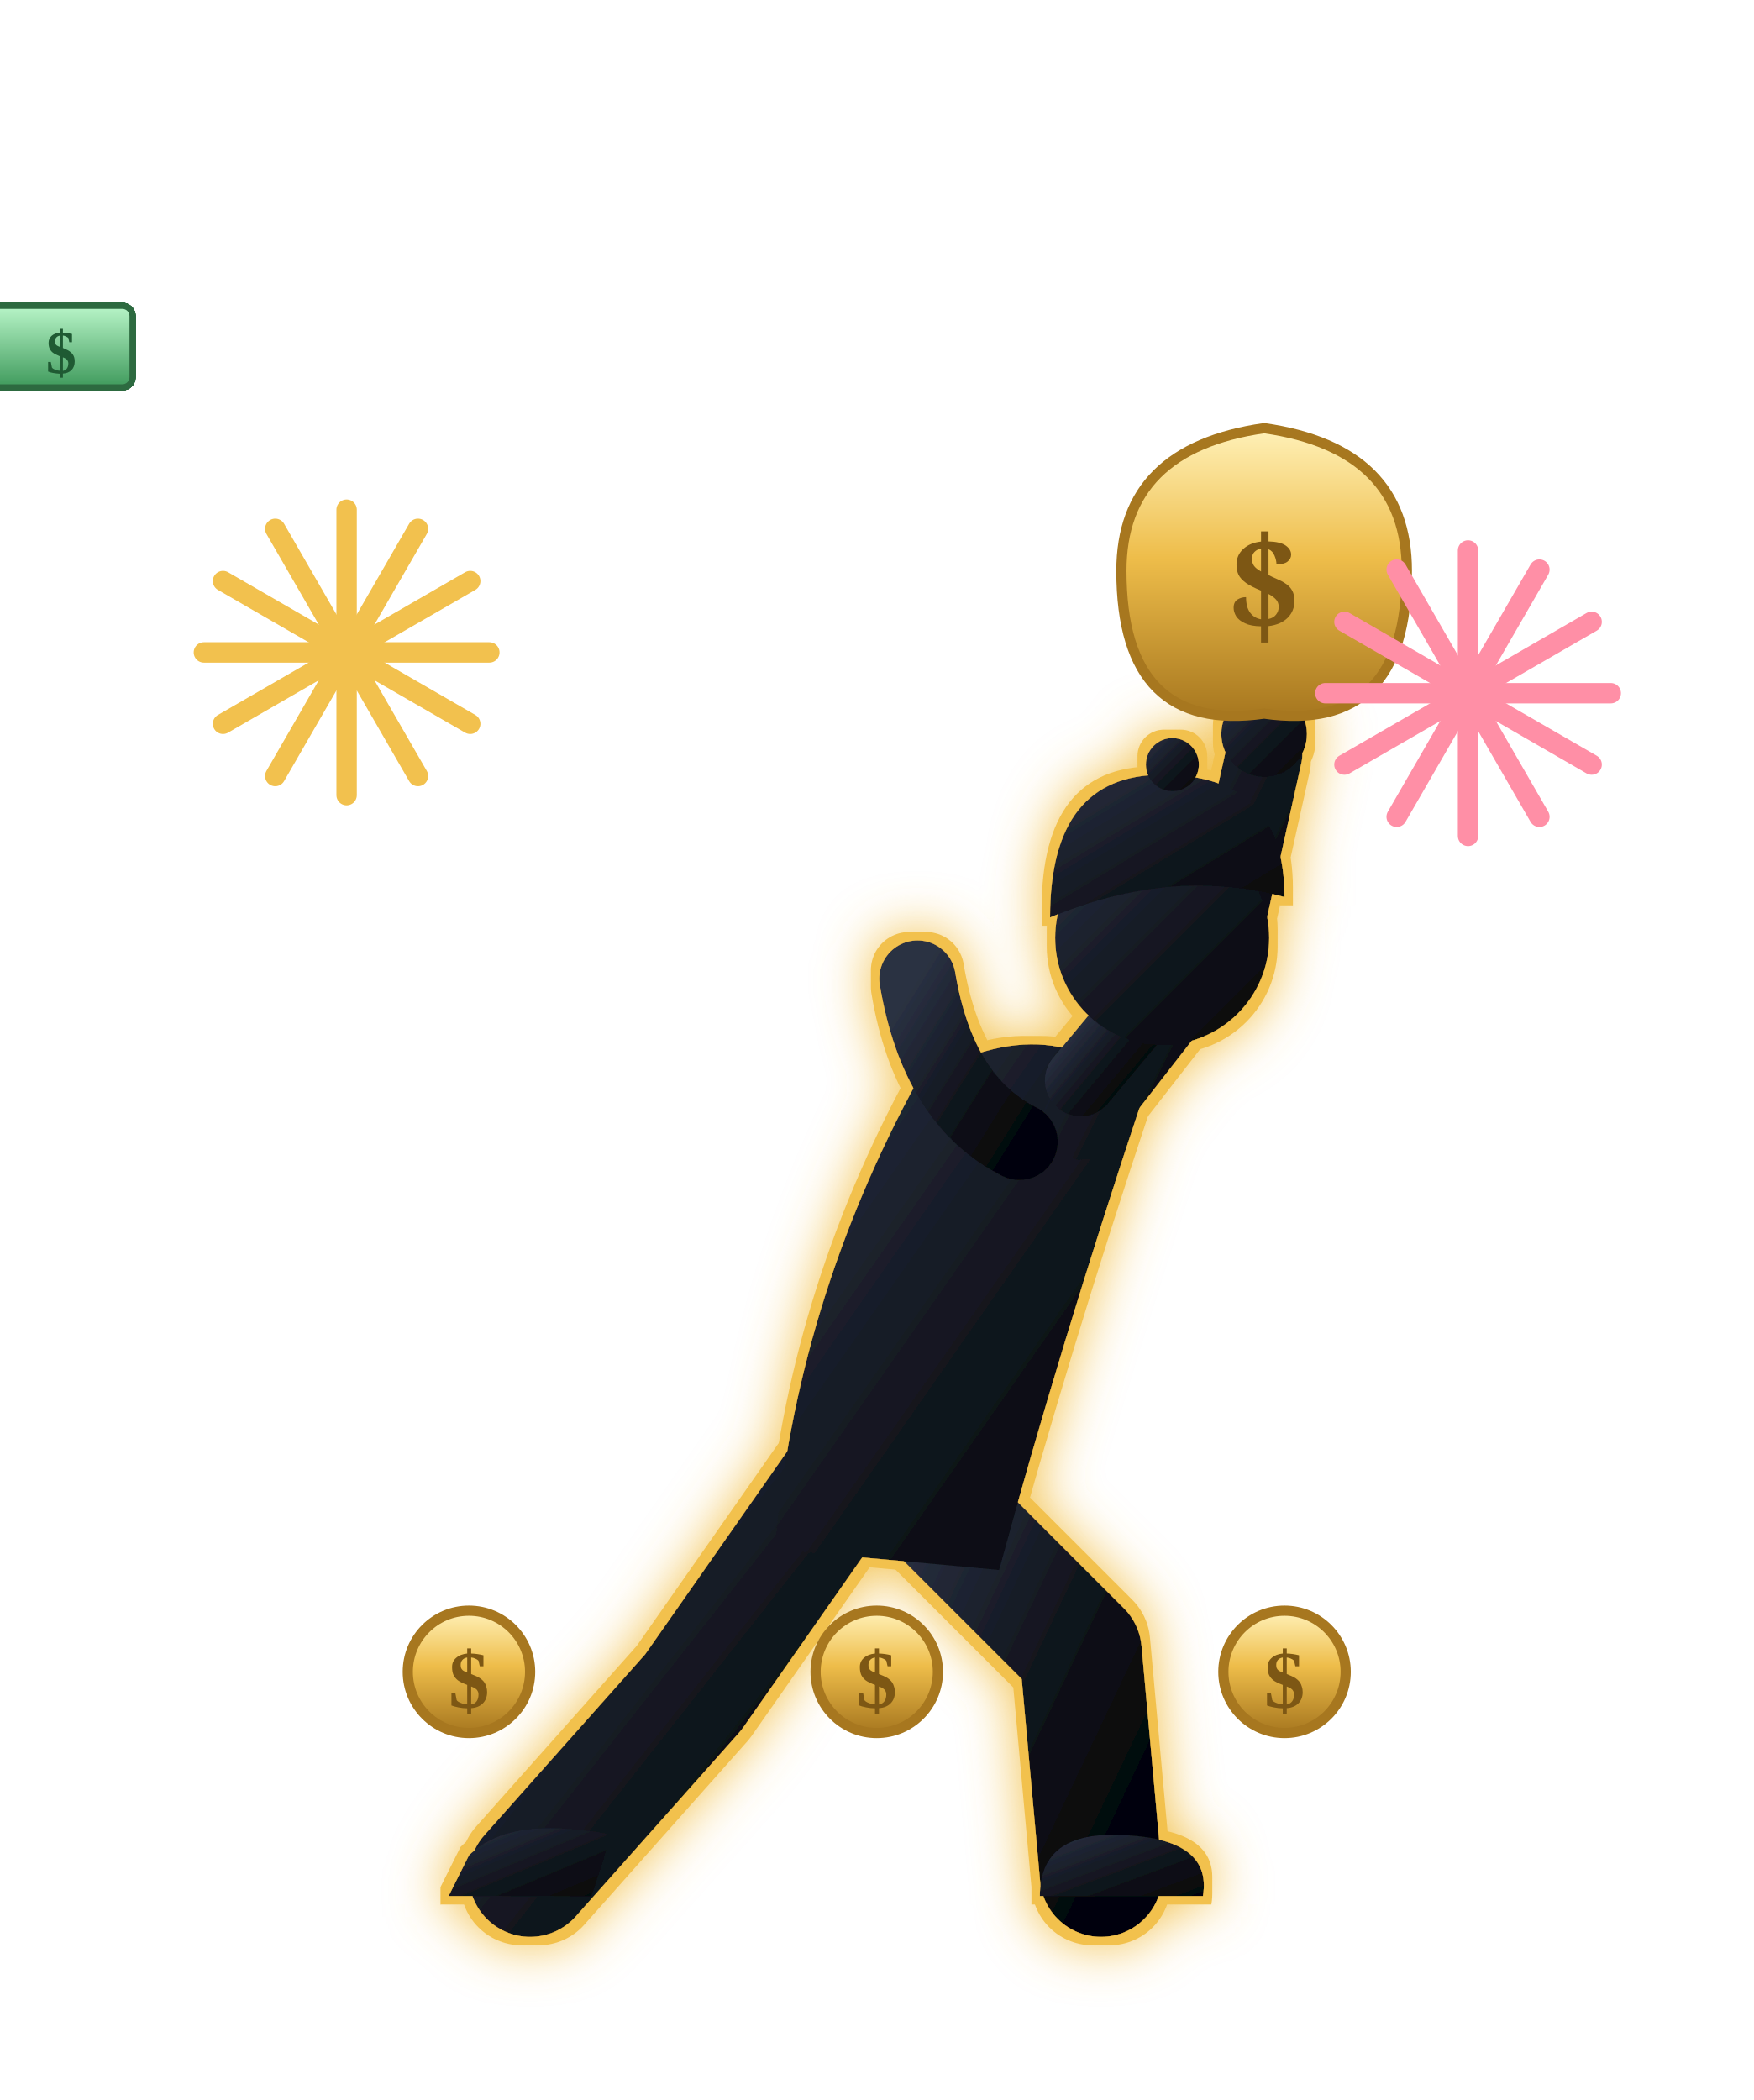
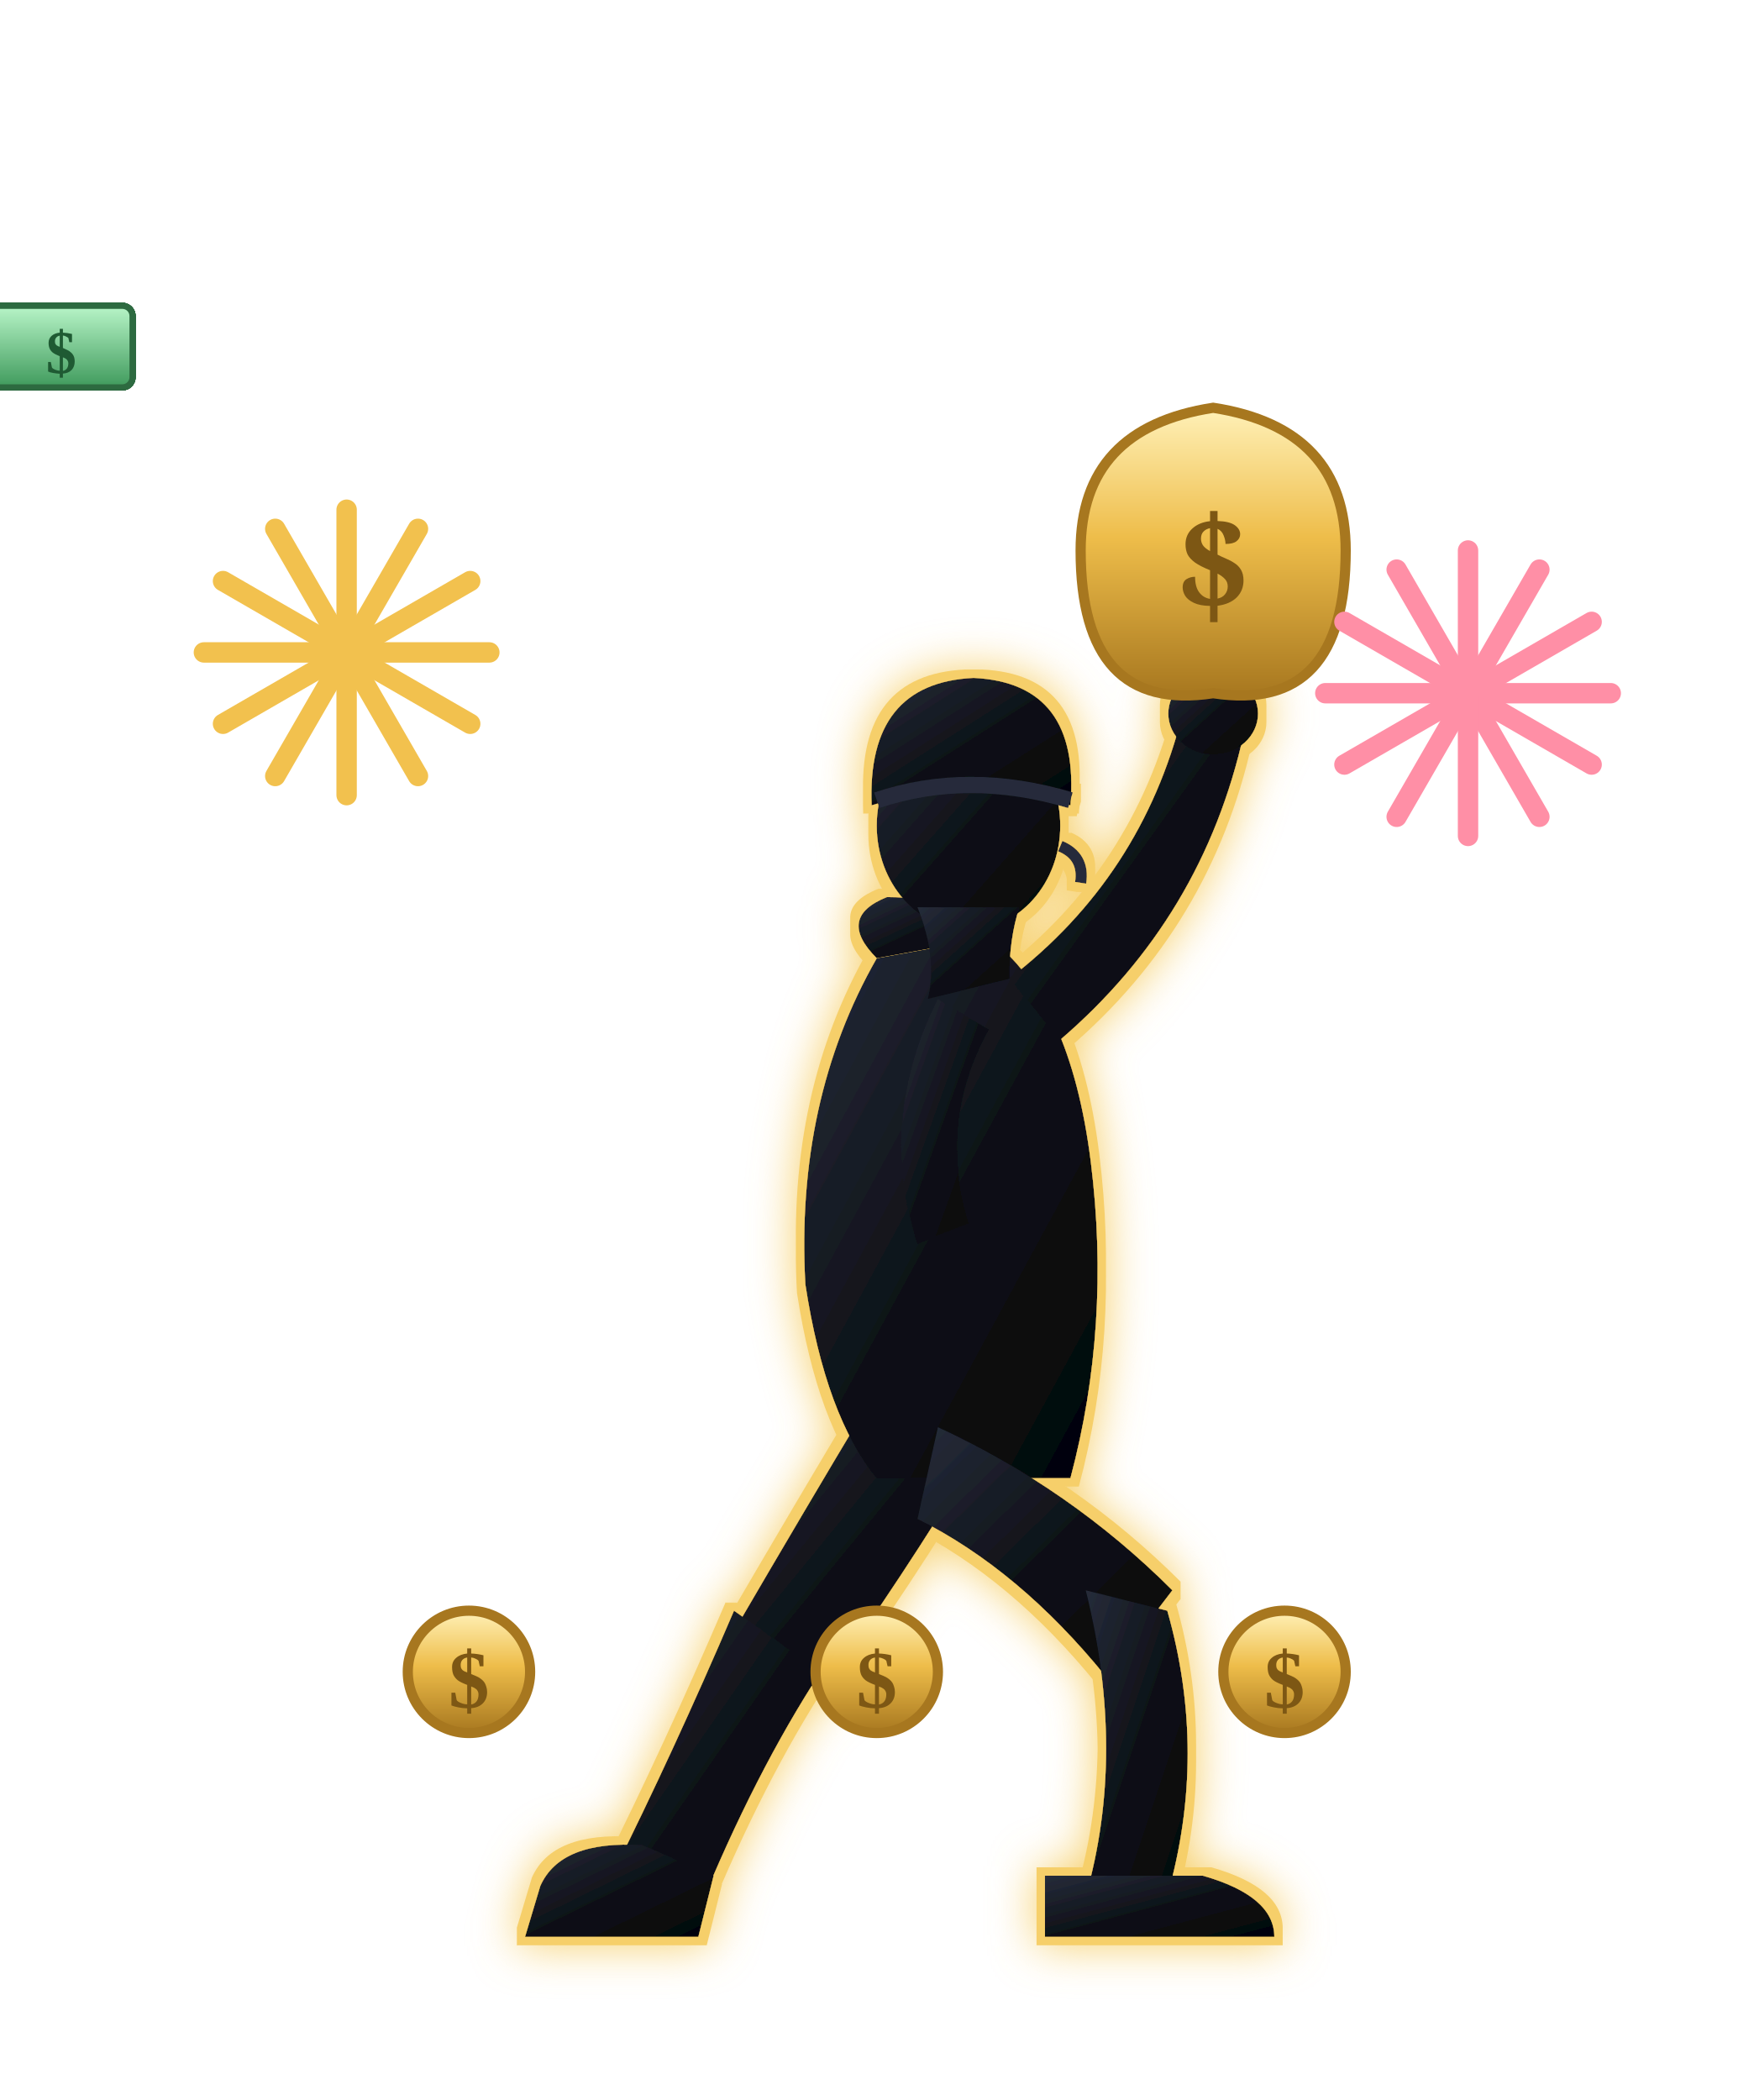
<svg xmlns="http://www.w3.org/2000/svg" viewBox="-6 -34 172 206" width="172" height="206">
  <defs>
    <linearGradient id="skin" x1="0" y1="0" x2="0" y2="1">
      <stop offset="0" stop-color="#fff3ea" />
      <stop offset="1" stop-color="#ffd6c2" />
    </linearGradient>
    <linearGradient id="hairGold" x1="0" y1="0" x2="0" y2="1">
      <stop offset="0" stop-color="#fff0b0" />
      <stop offset=".35" stop-color="#f4c55a" />
      <stop offset="1" stop-color="#b9792a" />
    </linearGradient>
    <linearGradient id="hairSilver" x1="0" y1="0" x2="0" y2="1">
      <stop offset="0" stop-color="#ffffff" />
      <stop offset=".4" stop-color="#cdd3e6" />
      <stop offset="1" stop-color="#6d7391" />
    </linearGradient>
    <linearGradient id="irisG" x1="0" y1="0" x2="0" y2="1">
      <stop offset="0" stop-color="#063d2e" />
      <stop offset=".55" stop-color="#11a77b" />
      <stop offset="1" stop-color="#8ff7d6" />
    </linearGradient>
    <linearGradient id="irisR" x1="0" y1="0" x2="0" y2="1">
      <stop offset="0" stop-color="#4a0712" />
      <stop offset=".55" stop-color="#d42a40" />
      <stop offset="1" stop-color="#ffb0bb" />
    </linearGradient>
    <linearGradient id="jackG" x1="0" y1="0" x2="0" y2="1">
      <stop offset="0" stop-color="#1fd29d" />
      <stop offset=".5" stop-color="#0d8a65" />
      <stop offset="1" stop-color="#064d39" />
    </linearGradient>
    <linearGradient id="jackR" x1="0" y1="0" x2="0" y2="1">
      <stop offset="0" stop-color="#ff5a6e" />
      <stop offset=".5" stop-color="#b8172e" />
      <stop offset="1" stop-color="#5e0815" />
    </linearGradient>
    <linearGradient id="gold" x1="0" y1="0" x2="0" y2="1">
      <stop offset="0" stop-color="#fff1b8" />
      <stop offset=".45" stop-color="#eebd4a" />
      <stop offset="1" stop-color="#a7771f" />
    </linearGradient>
    <linearGradient id="tear" x1="0" y1="0" x2="0" y2="1">
      <stop offset="0" stop-color="#e6f6ff" stop-opacity=".95" />
      <stop offset="1" stop-color="#6cc4ff" stop-opacity=".85" />
    </linearGradient>
    <linearGradient id="cloud" x1="0" y1="0" x2="0" y2="1">
      <stop offset="0" stop-color="#9aa3b8" />
      <stop offset="1" stop-color="#4b5266" />
    </linearGradient>
    <filter id="stk" x="-20%" y="-20%" width="140%" height="140%">
      <feMorphology in="SourceAlpha" operator="dilate" radius="3" result="d" />
      <feFlood flood-color="#e9bf5c" />
      <feComposite in2="d" operator="in" result="gold" />
      <feMorphology in="SourceAlpha" operator="dilate" radius="1.6" result="d2" />
      <feFlood flood-color="#fffaf0" />
      <feComposite in2="d2" operator="in" result="cream" />
      <feGaussianBlur in="d" stdDeviation="3" result="b" />
      <feOffset in="b" dy="3" result="bo" />
      <feFlood flood-color="#000" flood-opacity=".7" />
      <feComposite in2="bo" operator="in" result="sh" />
      <feMerge>
        <feMergeNode in="sh" />
        <feMergeNode in="gold" />
        <feMergeNode in="cream" />
        <feMergeNode in="SourceGraphic" />
      </feMerge>
    </filter>
    <filter id="gray">
      <feColorMatrix type="saturate" values=".12" />
      <feComponentTransfer>
        <feFuncR type="linear" slope=".92" />
        <feFuncG type="linear" slope=".95" />
        <feFuncB type="linear" slope="1.05" />
      </feComponentTransfer>
    </filter>
    <linearGradient id="bill" x1="0" y1="0" x2="0" y2="1">
      <stop offset="0" stop-color="#b8f5c8" />
      <stop offset="1" stop-color="#3f9a5c" />
    </linearGradient>
    <linearGradient id="tea" x1="0" y1="0" x2="0" y2="1">
      <stop offset="0" stop-color="#d9a35b" />
      <stop offset="1" stop-color="#8a5422" />
    </linearGradient>
    <linearGradient id="shade" x1="0" y1="0" x2="1" y2="1">
-       <stop offset="0" stop-color="#2a3142" />
-       <stop offset=".55" stop-color="#11151e" />
-       <stop offset="1" stop-color="#040508" />
+       <stop offset="0" stop-color="#262c3a" />
+       <stop offset=".5" stop-color="#0e1118" />
+       <stop offset="1" stop-color="#030406" />
    </linearGradient>
    <linearGradient id="gold" x1="0" y1="0" x2="0" y2="1">
      <stop offset="0" stop-color="#fff1b8" />
      <stop offset=".45" stop-color="#eebd4a" />
      <stop offset="1" stop-color="#a7771f" />
    </linearGradient>
+     <radialGradient id="backlight" cx=".5" cy=".5" r=".5">
+       <stop offset="0" stop-color="#fff4cf" stop-opacity=".55" />
+       <stop offset="1" stop-color="#fff4cf" stop-opacity="0" />
+     </radialGradient>
    <filter id="rim" x="-25%" y="-25%" width="150%" height="150%">
-       <feMorphology in="SourceAlpha" operator="dilate" radius="1.3" result="d" />
-       <feFlood flood-color="#f2c14e" />
+       <feMorphology in="SourceAlpha" operator="dilate" radius="1" result="d" />
+       <feFlood flood-color="#f6cf6a" />
      <feComposite in2="d" operator="in" result="edge" />
-       <feGaussianBlur in="edge" stdDeviation="2.6" result="glow" />
+       <feGaussianBlur in="edge" stdDeviation="2.2" result="glow" />
      <feMerge>
        <feMergeNode in="glow" />
        <feMergeNode in="edge" />
        <feMergeNode in="SourceGraphic" />
      </feMerge>
    </filter>
    <filter id="rimHot" x="-25%" y="-25%" width="150%" height="150%">
-       <feMorphology in="SourceAlpha" operator="dilate" radius="1.6" result="d" />
+       <feMorphology in="SourceAlpha" operator="dilate" radius="1.4" result="d" />
      <feFlood flood-color="#ff4a2a" />
      <feComposite in2="d" operator="in" result="edge" />
-       <feGaussianBlur in="edge" stdDeviation="3.4" result="glow" />
+       <feGaussianBlur in="edge" stdDeviation="3.2" result="glow" />
      <feMerge>
        <feMergeNode in="glow" />
        <feMergeNode in="glow" />
        <feMergeNode in="edge" />
        <feMergeNode in="SourceGraphic" />
      </feMerge>
    </filter>
  </defs>
  <g>
    <animateTransform attributeName="transform" type="translate" values="12 -14; 22 80; 12 175" dur="1.8s" begin="0.0s" repeatCount="indefinite" />
    <g>
      <animateTransform attributeName="transform" type="rotate" values="0; 180; 360" dur="1.8s" begin="0.0s" repeatCount="indefinite" />
      <rect x="-7" y="-4" width="14" height="8" rx="1" fill="url(#bill)" stroke="#2d6a40" stroke-width=".6" />
      <text x="0" y="2.6" text-anchor="middle" font-size="6" font-weight="900" fill="#1f5a33">$</text>
    </g>
  </g>
  <g>
    <animateTransform attributeName="transform" type="translate" values="27 -14; 17 80; 27 175" dur="2.2s" begin="0.17s" repeatCount="indefinite" />
    <g>
      <animateTransform attributeName="transform" type="rotate" values="0; -180; -360" dur="2.2s" begin="0.17s" repeatCount="indefinite" />
      <rect x="-7" y="-4" width="14" height="8" rx="1" fill="url(#bill)" stroke="#2d6a40" stroke-width=".6" />
      <text x="0" y="2.6" text-anchor="middle" font-size="6" font-weight="900" fill="#1f5a33">$</text>
    </g>
  </g>
  <g>
    <animateTransform attributeName="transform" type="translate" values="42 -14; 52 80; 42 175" dur="2.6s" begin="0.34s" repeatCount="indefinite" />
    <g>
      <animateTransform attributeName="transform" type="rotate" values="0; 180; 360" dur="2.6s" begin="0.34s" repeatCount="indefinite" />
      <rect x="-7" y="-4" width="14" height="8" rx="1" fill="url(#bill)" stroke="#2d6a40" stroke-width=".6" />
      <text x="0" y="2.6" text-anchor="middle" font-size="6" font-weight="900" fill="#1f5a33">$</text>
    </g>
  </g>
  <g>
    <animateTransform attributeName="transform" type="translate" values="57 -14; 47 80; 57 175" dur="1.8s" begin="0.51s" repeatCount="indefinite" />
    <g>
      <animateTransform attributeName="transform" type="rotate" values="0; -180; -360" dur="1.8s" begin="0.51s" repeatCount="indefinite" />
      <rect x="-7" y="-4" width="14" height="8" rx="1" fill="url(#bill)" stroke="#2d6a40" stroke-width=".6" />
      <text x="0" y="2.6" text-anchor="middle" font-size="6" font-weight="900" fill="#1f5a33">$</text>
    </g>
  </g>
  <g>
    <animateTransform attributeName="transform" type="translate" values="72 -14; 82 80; 72 175" dur="2.2s" begin="0.68s" repeatCount="indefinite" />
    <g>
      <animateTransform attributeName="transform" type="rotate" values="0; 180; 360" dur="2.2s" begin="0.68s" repeatCount="indefinite" />
      <rect x="-7" y="-4" width="14" height="8" rx="1" fill="url(#bill)" stroke="#2d6a40" stroke-width=".6" />
      <text x="0" y="2.6" text-anchor="middle" font-size="6" font-weight="900" fill="#1f5a33">$</text>
    </g>
  </g>
  <g>
    <animateTransform attributeName="transform" type="translate" values="87 -14; 77 80; 87 175" dur="2.6s" begin="0.85s" repeatCount="indefinite" />
    <g>
      <animateTransform attributeName="transform" type="rotate" values="0; -180; -360" dur="2.6s" begin="0.85s" repeatCount="indefinite" />
      <rect x="-7" y="-4" width="14" height="8" rx="1" fill="url(#bill)" stroke="#2d6a40" stroke-width=".6" />
      <text x="0" y="2.6" text-anchor="middle" font-size="6" font-weight="900" fill="#1f5a33">$</text>
    </g>
  </g>
  <g>
    <animateTransform attributeName="transform" type="translate" values="102 -14; 112 80; 102 175" dur="1.8s" begin="1.02s" repeatCount="indefinite" />
    <g>
      <animateTransform attributeName="transform" type="rotate" values="0; 180; 360" dur="1.8s" begin="1.02s" repeatCount="indefinite" />
      <rect x="-7" y="-4" width="14" height="8" rx="1" fill="url(#bill)" stroke="#2d6a40" stroke-width=".6" />
      <text x="0" y="2.6" text-anchor="middle" font-size="6" font-weight="900" fill="#1f5a33">$</text>
    </g>
  </g>
  <g>
    <animateTransform attributeName="transform" type="translate" values="117 -14; 107 80; 117 175" dur="2.2s" begin="1.19s" repeatCount="indefinite" />
    <g>
      <animateTransform attributeName="transform" type="rotate" values="0; -180; -360" dur="2.2s" begin="1.19s" repeatCount="indefinite" />
      <rect x="-7" y="-4" width="14" height="8" rx="1" fill="url(#bill)" stroke="#2d6a40" stroke-width=".6" />
      <text x="0" y="2.6" text-anchor="middle" font-size="6" font-weight="900" fill="#1f5a33">$</text>
    </g>
  </g>
  <g>
    <animateTransform attributeName="transform" type="translate" values="132 -14; 142 80; 132 175" dur="2.6s" begin="1.36s" repeatCount="indefinite" />
    <g>
      <animateTransform attributeName="transform" type="rotate" values="0; 180; 360" dur="2.6s" begin="1.36s" repeatCount="indefinite" />
      <rect x="-7" y="-4" width="14" height="8" rx="1" fill="url(#bill)" stroke="#2d6a40" stroke-width=".6" />
      <text x="0" y="2.6" text-anchor="middle" font-size="6" font-weight="900" fill="#1f5a33">$</text>
    </g>
  </g>
  <g>
    <animateTransform attributeName="transform" type="translate" values="147 -14; 137 80; 147 175" dur="1.8s" begin="1.53s" repeatCount="indefinite" />
    <g>
      <animateTransform attributeName="transform" type="rotate" values="0; -180; -360" dur="1.8s" begin="1.53s" repeatCount="indefinite" />
      <rect x="-7" y="-4" width="14" height="8" rx="1" fill="url(#bill)" stroke="#2d6a40" stroke-width=".6" />
      <text x="0" y="2.6" text-anchor="middle" font-size="6" font-weight="900" fill="#1f5a33">$</text>
    </g>
  </g>
  <g filter="url(#rim)">
    <g>
      <animateTransform attributeName="transform" type="translate" values="0 0; 0 -12; 0 0" keyTimes="0;.45;1" dur=".6s" calcMode="spline" keySplines=".2 .7 .4 1; .6 0 .8 .3" repeatCount="indefinite" />
-       <path d="M76 112 L62 132 L46 150" stroke-width="12" stroke="url(#shade)" stroke-linecap="round" stroke-linejoin="round" fill="none" />
-       <path d="M38 152 h14 l2 -6 q-10 -2 -14 2z" fill="url(#shade)" />
-       <path d="M84 112 L100 128 L102 150" stroke-width="12" stroke="url(#shade)" stroke-linecap="round" stroke-linejoin="round" fill="none" />
-       <path d="M96 152 h16 q1 -6 -9 -6 q-7 0 -7 6z" fill="url(#shade)" />
-       <path d="M70 118 Q72 94 84 72 Q98 64 106 74 Q98 98 92 120 Z" fill="url(#shade)" />
-       <path d="M100 76 L114 58 L118 40" stroke-width="7.5" stroke="url(#shade)" stroke-linecap="round" stroke-linejoin="round" fill="none" />
-       <circle cx="118" cy="38" r="4.2" fill="url(#shade)" />
-       <path d="M94 78 Q86 74 84 62" stroke-width="7.5" stroke="url(#shade)" stroke-linecap="round" stroke-linejoin="round" fill="none" />
-       <path d="M100 72 l5 -6" stroke-width="7" stroke="url(#shade)" stroke-linecap="round" stroke-linejoin="round" fill="none" />
-       <circle cx="108" cy="58" r="10.5" fill="url(#shade)" />
-       <path d="M97 56 Q97 42 108 42 Q120 42 120 54 Q109 51 97 56Z" fill="url(#shade)" />
-       <circle cx="109" cy="41" r="2.6" fill="url(#shade)" />
+       <path d="M79 104 Q73 114 66 126 L74.5 132 Q83 120 89 110Z" fill="url(#shade)" />
+       <path d="M66 124 Q60 138 54 150 L62.5 153.5 Q68 140 74.5 130Z" fill="url(#shade)" />
+       <path d="M47 151 Q49 146.5 57 147 L64 150 L62.5 156 L45.5 156Z" fill="url(#shade)" />
+       <path d="M80 60 Q72 74 73 92 Q75 105 80 111 L99 111 Q103 96 101 80 Q99 64 91 58Z" fill="url(#shade)" />
+       <path d="M80 60 Q76 56 81 54 Q88 54 91 58Z" fill="url(#shade)" />
+       <path d="M86 106 Q99 112 109 122 L102.5 130.5 Q94 120 84 115Z" fill="url(#shade)" />
+       <path d="M100.5 122 Q104.5 138 100.5 152 L108.5 152 Q112.5 138 108.5 124Z" fill="url(#shade)" />
+       <path d="M96.5 150 L112 150 Q119 152 119 156 L96.5 156Z" fill="url(#shade)" />
+       <path d="M93 62 Q106 52 110 36 L116 38 Q112 56 98 68Z" fill="url(#shade)" />
+       <ellipse cx="113" cy="36" rx="4.4" ry="4" fill="url(#shade)" />
+       <path d="M86 64 Q80 76 84 88 L89 86 Q86 76 91 67Z" fill="url(#shade)" />
+       <ellipse cx="89" cy="47" rx="9" ry="10.2" fill="url(#shade)" />
+       <path d="M84 55 Q86 60 85 64 L93 62 Q93 58 94 55Z" fill="url(#shade)" />
+       <path d="M79.5 45 Q79 33 89.5 32.5 Q100 33 99 45 Q89 42 79.5 45Z" fill="url(#shade)" />
+       <path d="M80 44.5 Q89 41.5 99 44.5" stroke="#262c3a" stroke-width="1.6" fill="none" />
+       <path d="M98 49 q2.4 1 2 3.6" stroke="#262c3a" stroke-width="1.1" fill="none" />
    </g>
  </g>
  <g>
    <animateTransform attributeName="transform" type="translate" values="0 0; 0 -12; 0 0" keyTimes="0;.45;1" dur=".6s" calcMode="spline" keySplines=".2 .7 .4 1; .6 0 .8 .3" repeatCount="indefinite" />
-     <path d="M118 36 q-14 2 -14 -14 q0 -12 14 -14 q14 2 14 14 q0 16 -14 14z" fill="url(#gold)" stroke="#a7771f" />
-     <text x="118" y="28" text-anchor="middle" font-size="13" font-weight="900" fill="#7d5714" font-family="Georgia, serif">$</text>
+     <path d="M113 34 q-13 2 -13 -14 q0 -12 13 -14 q13 2 13 14 q0 16 -13 14z" fill="url(#gold)" stroke="#a7771f" />
+     <text x="113" y="26" text-anchor="middle" font-size="13" font-weight="900" fill="#7d5714" font-family="Georgia, serif">$</text>
  </g>
  <g>
    <animateTransform attributeName="transform" type="translate" values="0 0; -18 -46; -25.2 -20" dur="1.3s" begin="0.0s" repeatCount="indefinite" />
    <animate attributeName="opacity" values="0;1;1;0" dur="1.3s" begin="0.0s" repeatCount="indefinite" />
    <circle cx="40" cy="130" r="6" fill="url(#gold)" stroke="#a7771f" />
    <text x="40" y="133.5" text-anchor="middle" font-size="8" font-weight="900" fill="#7d5714">$</text>
  </g>
  <g>
    <animateTransform attributeName="transform" type="translate" values="0 0; 4 -46; 5.6 -20" dur="1.3s" begin="0.35s" repeatCount="indefinite" />
    <animate attributeName="opacity" values="0;1;1;0" dur="1.3s" begin="0.35s" repeatCount="indefinite" />
    <circle cx="80" cy="130" r="6" fill="url(#gold)" stroke="#a7771f" />
    <text x="80" y="133.5" text-anchor="middle" font-size="8" font-weight="900" fill="#7d5714">$</text>
  </g>
  <g>
    <animateTransform attributeName="transform" type="translate" values="0 0; 20 -46; 28.0 -20" dur="1.3s" begin="0.7s" repeatCount="indefinite" />
    <animate attributeName="opacity" values="0;1;1;0" dur="1.3s" begin="0.7s" repeatCount="indefinite" />
    <circle cx="120" cy="130" r="6" fill="url(#gold)" stroke="#a7771f" />
    <text x="120" y="133.5" text-anchor="middle" font-size="8" font-weight="900" fill="#7d5714">$</text>
  </g>
  <g transform="translate(28 30)">
    <g>
      <path d="M0 0 L0 -14" transform="rotate(0)" stroke="#f2c14e" stroke-width="2" stroke-linecap="round" />
      <path d="M0 0 L0 -14" transform="rotate(30)" stroke="#f2c14e" stroke-width="2" stroke-linecap="round" />
      <path d="M0 0 L0 -14" transform="rotate(60)" stroke="#f2c14e" stroke-width="2" stroke-linecap="round" />
      <path d="M0 0 L0 -14" transform="rotate(90)" stroke="#f2c14e" stroke-width="2" stroke-linecap="round" />
      <path d="M0 0 L0 -14" transform="rotate(120)" stroke="#f2c14e" stroke-width="2" stroke-linecap="round" />
      <path d="M0 0 L0 -14" transform="rotate(150)" stroke="#f2c14e" stroke-width="2" stroke-linecap="round" />
      <path d="M0 0 L0 -14" transform="rotate(180)" stroke="#f2c14e" stroke-width="2" stroke-linecap="round" />
      <path d="M0 0 L0 -14" transform="rotate(210)" stroke="#f2c14e" stroke-width="2" stroke-linecap="round" />
      <path d="M0 0 L0 -14" transform="rotate(240)" stroke="#f2c14e" stroke-width="2" stroke-linecap="round" />
      <path d="M0 0 L0 -14" transform="rotate(270)" stroke="#f2c14e" stroke-width="2" stroke-linecap="round" />
      <path d="M0 0 L0 -14" transform="rotate(300)" stroke="#f2c14e" stroke-width="2" stroke-linecap="round" />
      <path d="M0 0 L0 -14" transform="rotate(330)" stroke="#f2c14e" stroke-width="2" stroke-linecap="round" />
      <animateTransform attributeName="transform" type="scale" values=".1;1.2;1.3" dur="1.4s" begin="0s" repeatCount="indefinite" />
      <animate attributeName="opacity" values="1;1;0" dur="1.4s" begin="0s" repeatCount="indefinite" />
    </g>
  </g>
  <g transform="translate(138 34)">
    <g>
      <path d="M0 0 L0 -14" transform="rotate(0)" stroke="#ff8fa6" stroke-width="2" stroke-linecap="round" />
      <path d="M0 0 L0 -14" transform="rotate(30)" stroke="#ff8fa6" stroke-width="2" stroke-linecap="round" />
      <path d="M0 0 L0 -14" transform="rotate(60)" stroke="#ff8fa6" stroke-width="2" stroke-linecap="round" />
      <path d="M0 0 L0 -14" transform="rotate(90)" stroke="#ff8fa6" stroke-width="2" stroke-linecap="round" />
      <path d="M0 0 L0 -14" transform="rotate(120)" stroke="#ff8fa6" stroke-width="2" stroke-linecap="round" />
      <path d="M0 0 L0 -14" transform="rotate(150)" stroke="#ff8fa6" stroke-width="2" stroke-linecap="round" />
      <path d="M0 0 L0 -14" transform="rotate(180)" stroke="#ff8fa6" stroke-width="2" stroke-linecap="round" />
      <path d="M0 0 L0 -14" transform="rotate(210)" stroke="#ff8fa6" stroke-width="2" stroke-linecap="round" />
      <path d="M0 0 L0 -14" transform="rotate(240)" stroke="#ff8fa6" stroke-width="2" stroke-linecap="round" />
      <path d="M0 0 L0 -14" transform="rotate(270)" stroke="#ff8fa6" stroke-width="2" stroke-linecap="round" />
      <path d="M0 0 L0 -14" transform="rotate(300)" stroke="#ff8fa6" stroke-width="2" stroke-linecap="round" />
      <path d="M0 0 L0 -14" transform="rotate(330)" stroke="#ff8fa6" stroke-width="2" stroke-linecap="round" />
      <animateTransform attributeName="transform" type="scale" values=".1;1.2;1.3" dur="1.4s" begin=".6s" repeatCount="indefinite" />
      <animate attributeName="opacity" values="1;1;0" dur="1.4s" begin=".6s" repeatCount="indefinite" />
    </g>
  </g>
</svg>
